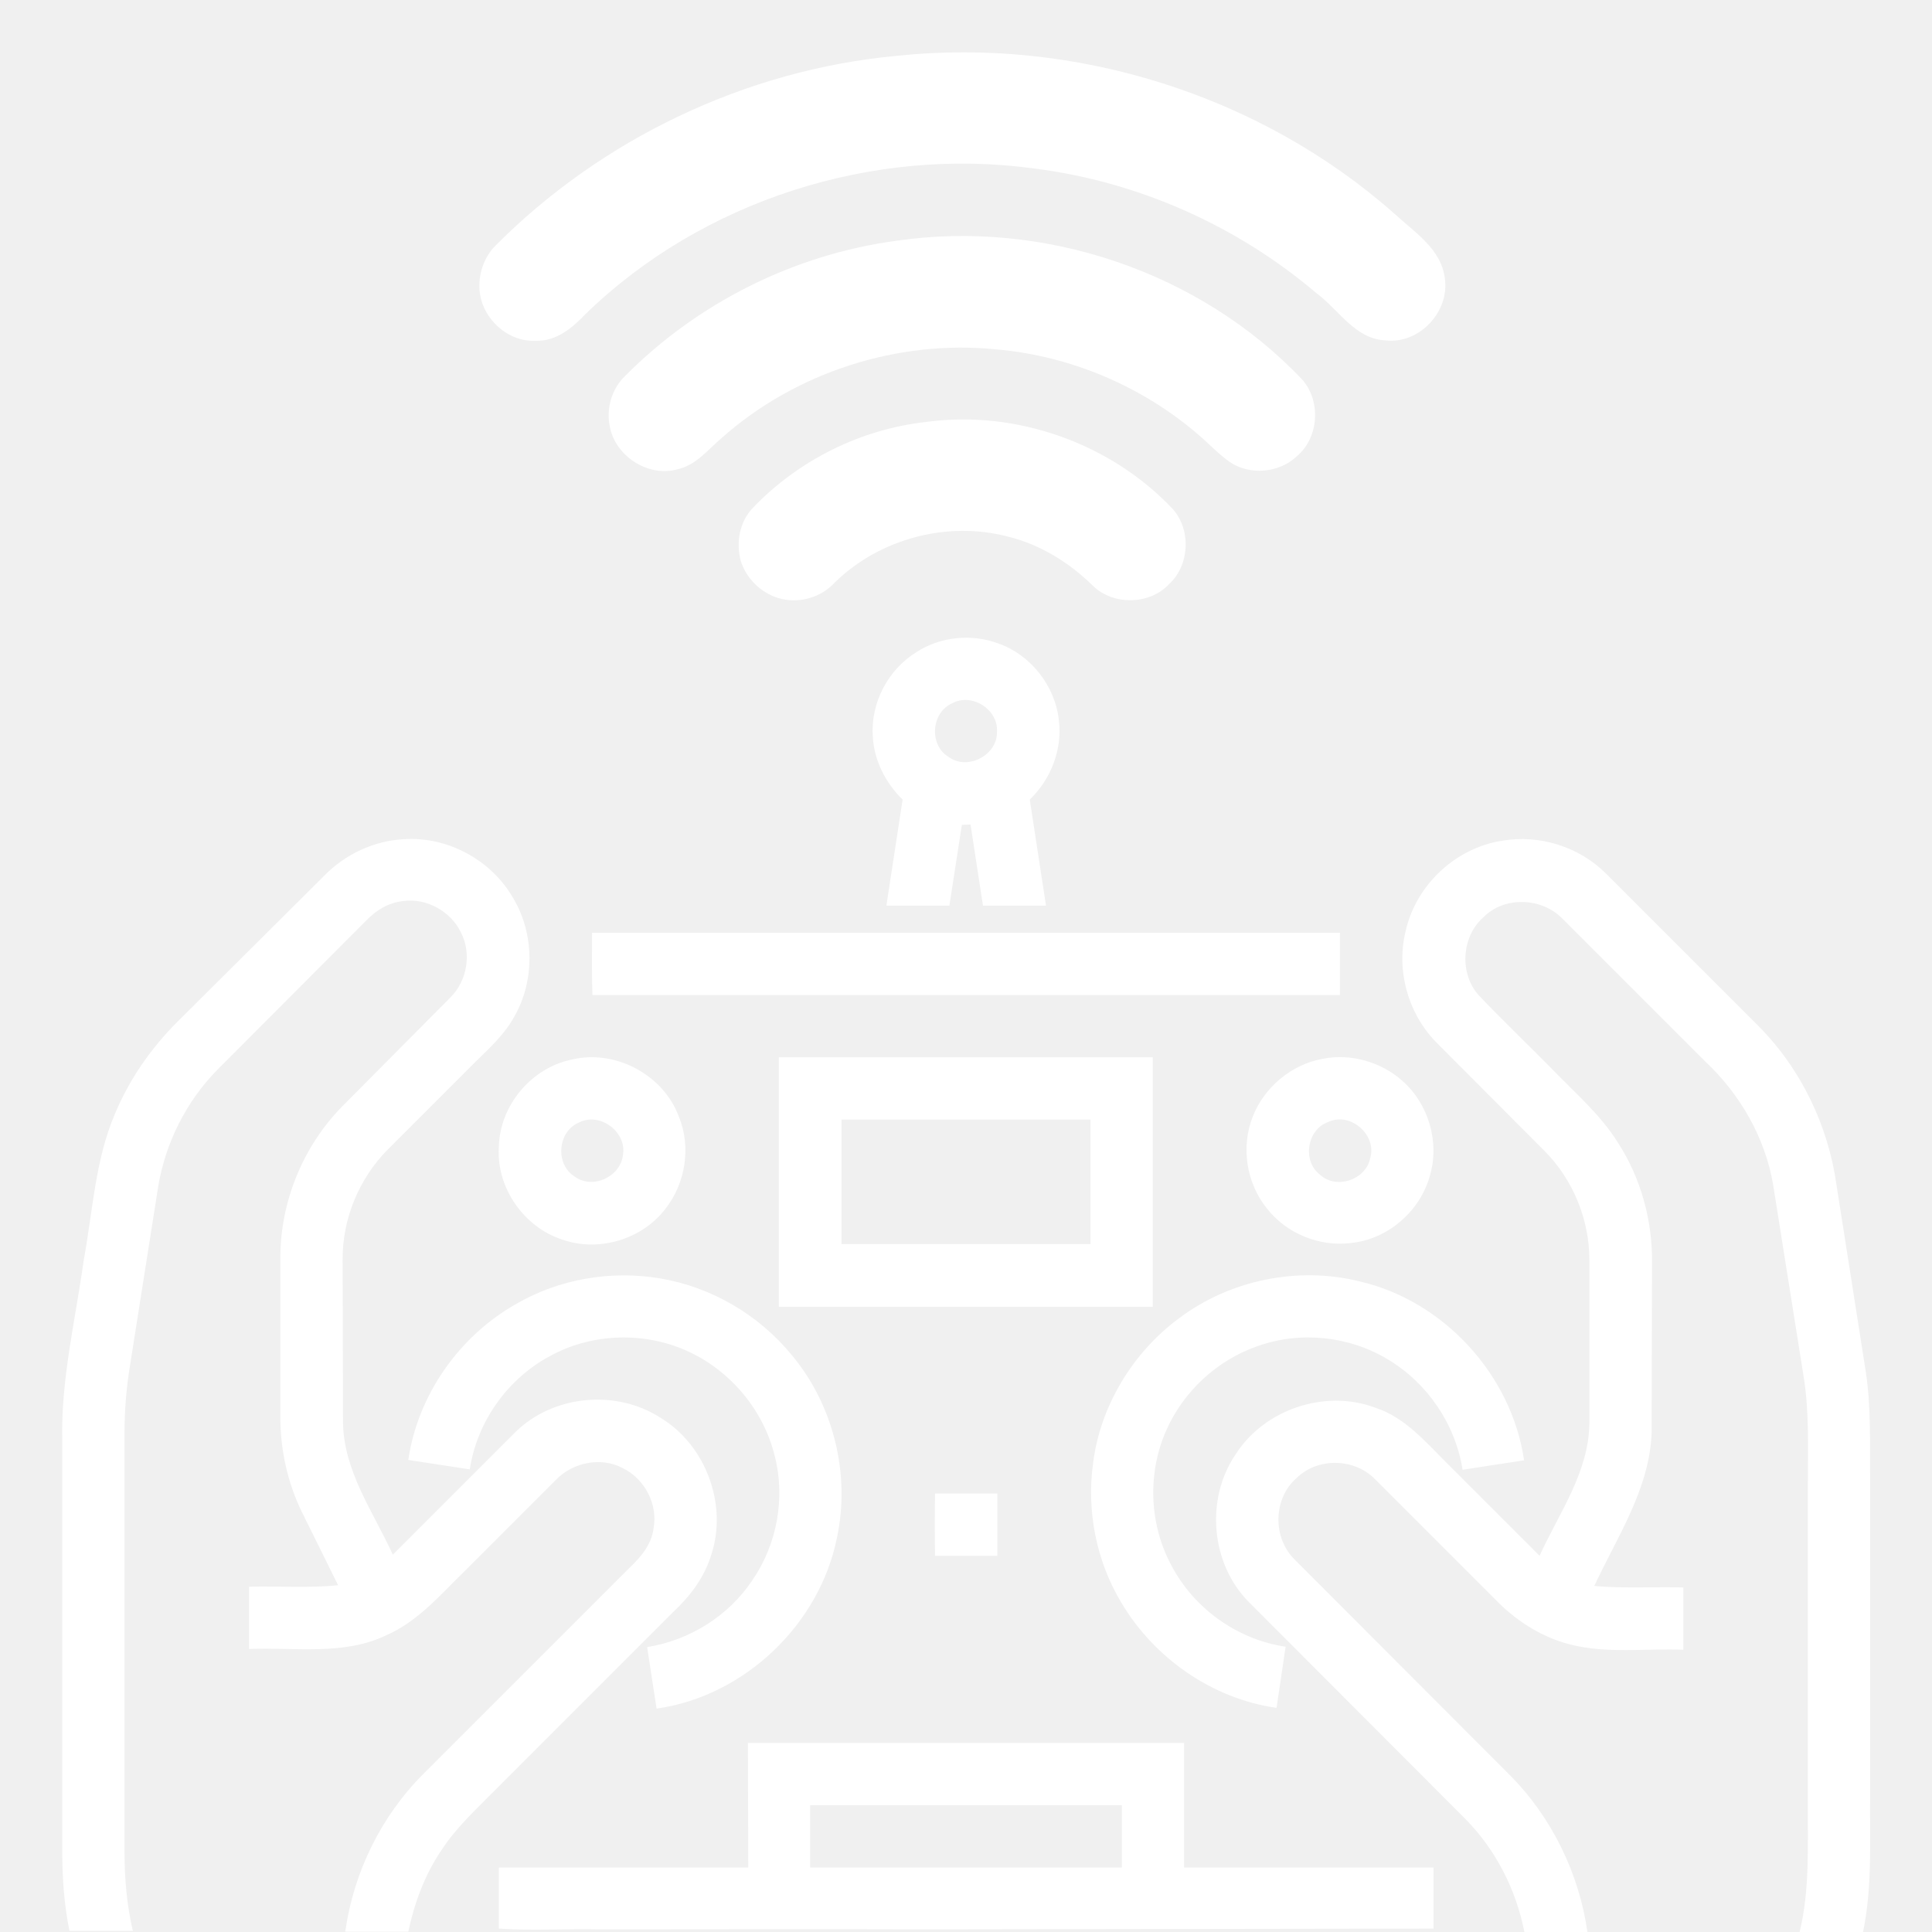
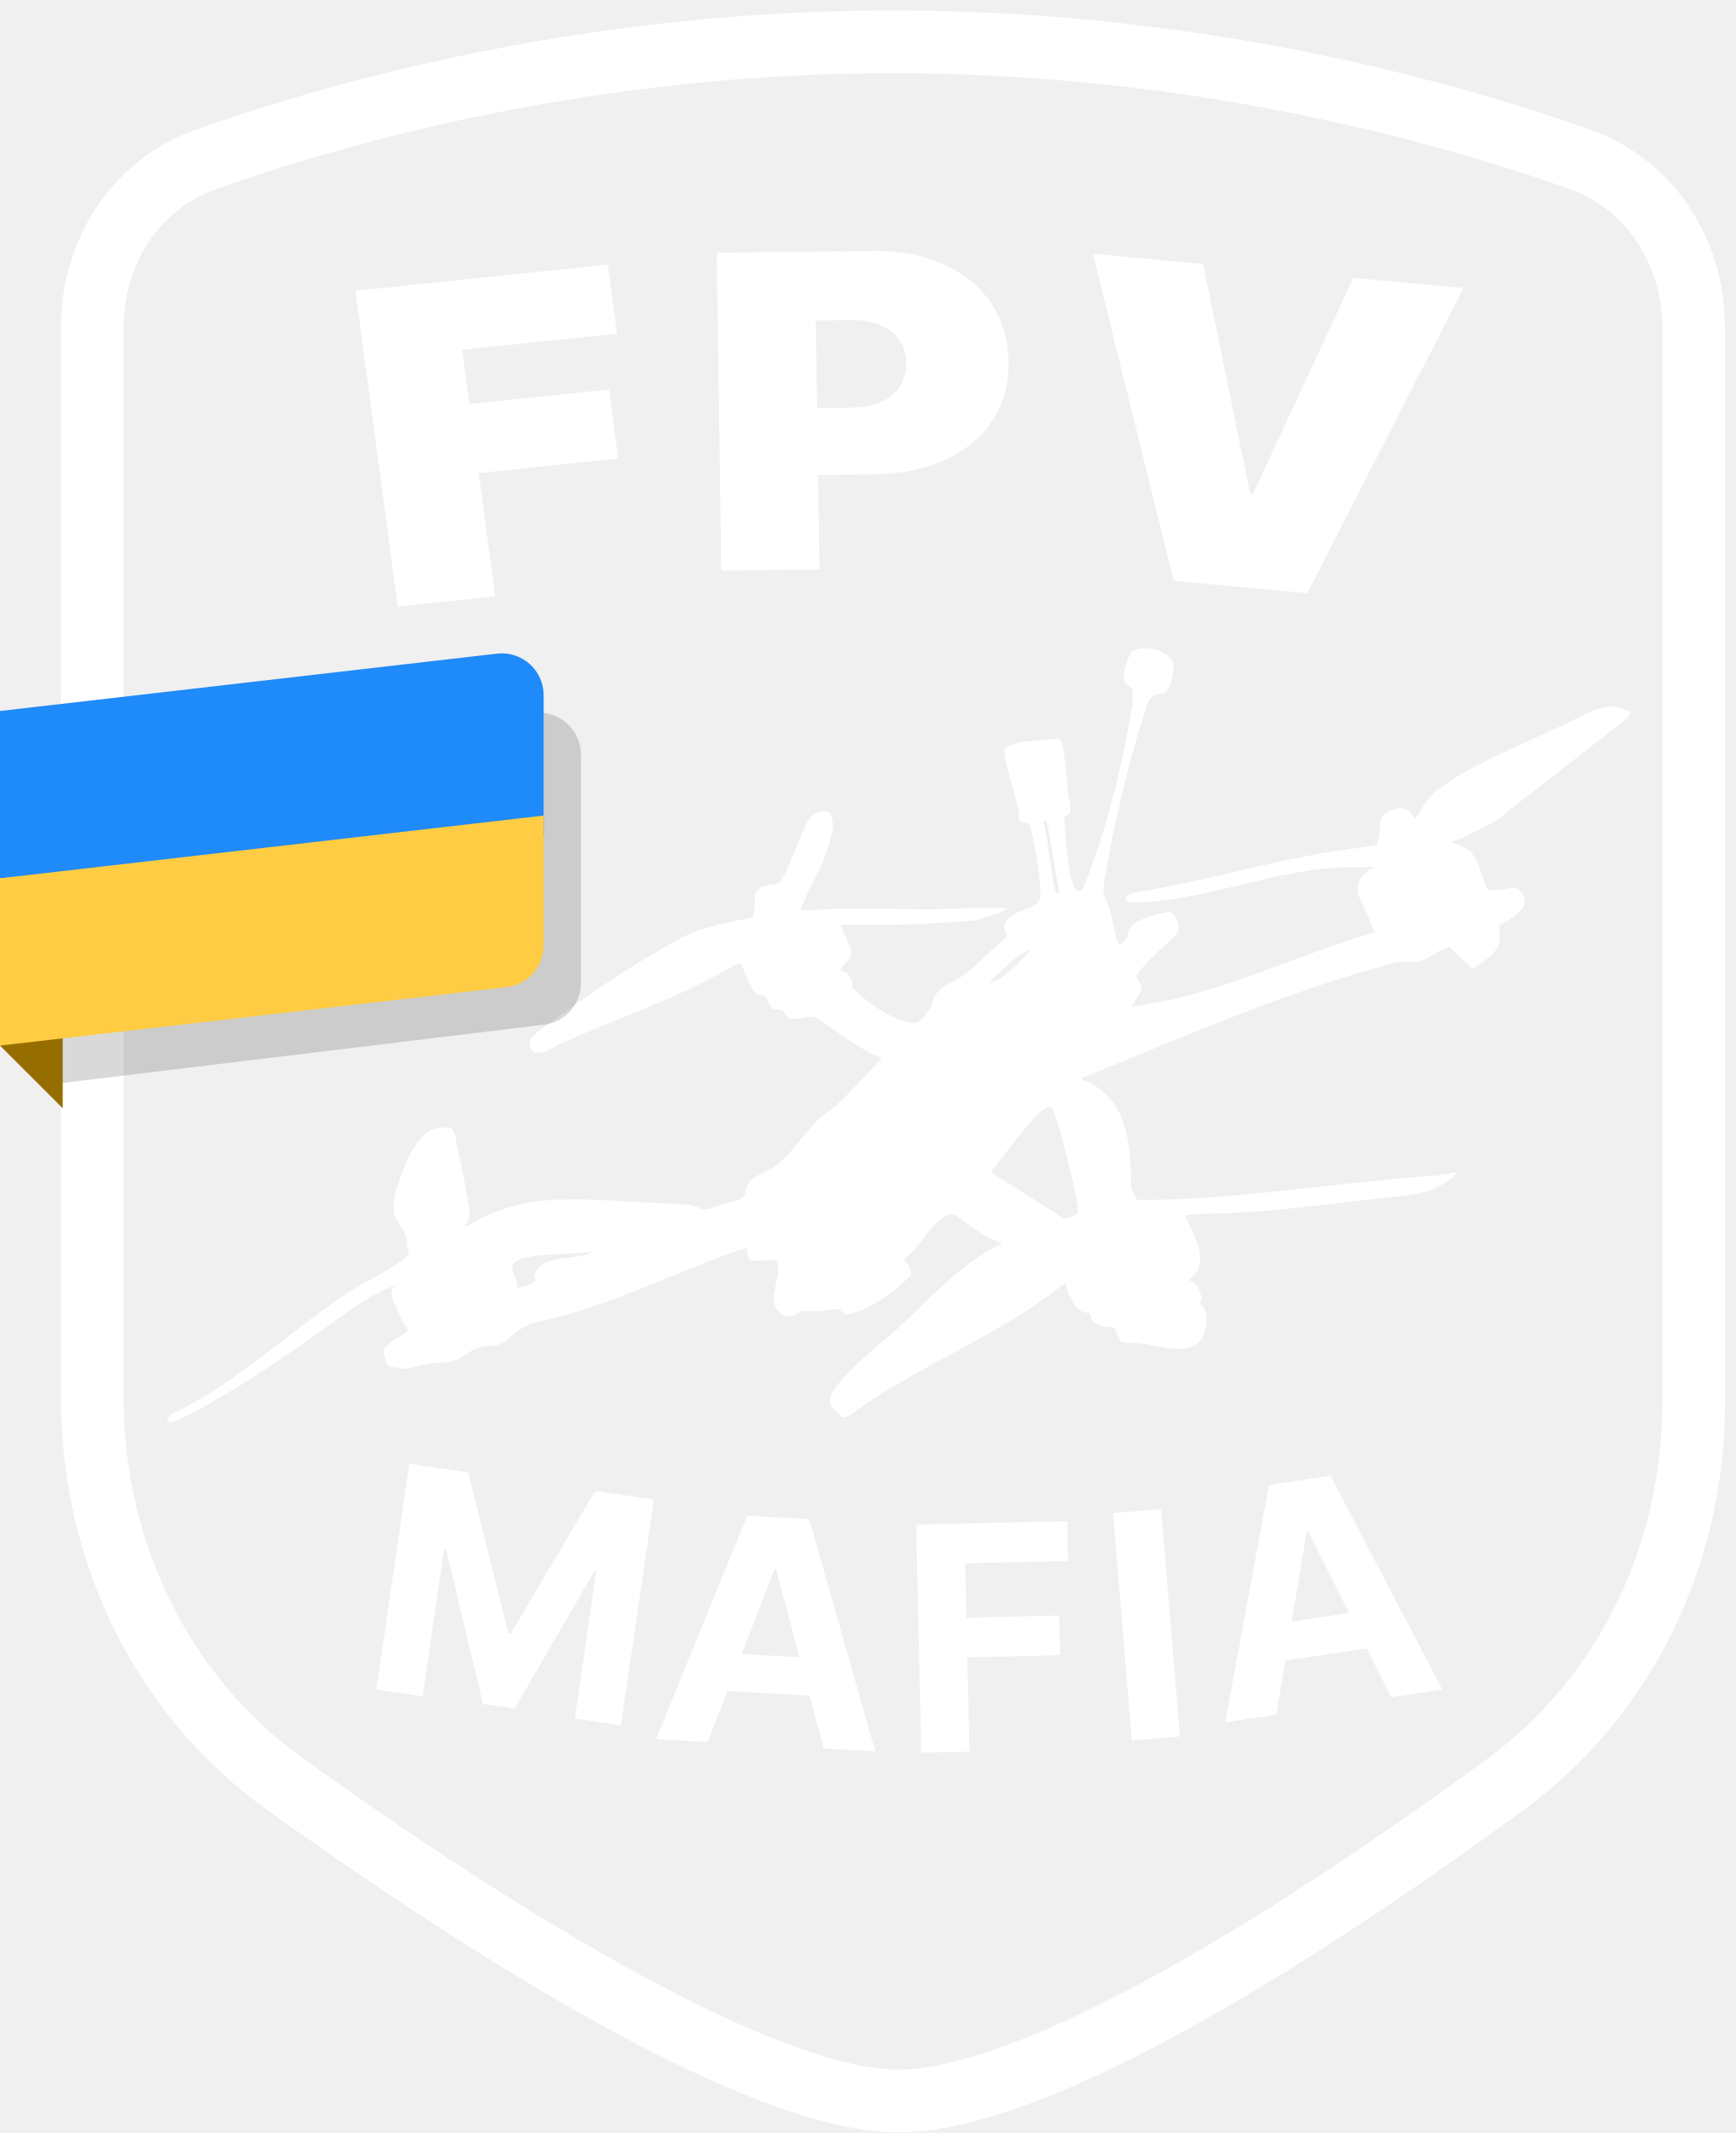
- <svg xmlns="http://www.w3.org/2000/svg" class="logo" fill="#fff" viewBox="0 0 512 512" height="100%" width="250">
-   <path d="M237.6 14.8c47.2-5 96.3 10.3 131.9 41.8 5.3 4.9 12.5 9.4 13.4 17.2 1.3 8.8-6.8 17.5-15.8 16.4-8-.4-12.3-8.1-18.1-12.4-21-17.9-47.2-29.6-74.6-33.1-42.8-6-88.1 8.3-119.2 38.5-3.5 3.7-7.8 7.3-13.2 7.1-7.4.4-14.2-5.8-14.9-13.2-.4-4.3 1.1-8.8 4.1-11.9 28.2-28.4 66.5-46.7 106.4-50.4zm0 49c39-5.7 80.5 8.2 107.6 36.9 4.9 5.7 4.3 15.2-1.4 20.1-4.7 4.6-12.7 5.3-18.1 1.5-2.9-2.1-5.3-4.7-8-7-14.9-12.9-34-21-53.6-22.7-26.2-2.7-53.4 6.1-73 23.6-3.6 3.1-6.8 7.2-11.7 8.2-7.7 2.1-16.4-3.6-17.8-11.4-1-4.7.5-9.9 4-13.3 19.3-19.5 45-32.3 72-35.9zm8 48c23.8-3.2 48.8 5.7 65.2 23.1 4.9 5.5 4.5 14.9-1 19.9-5.1 5.5-14.7 5.7-20.1.5-6.3-6.2-14-11-22.6-13.1-16-4.2-33.9.5-45.8 12.1-3.7 4.1-9.7 5.8-15 4.2-4.7-1.4-8.6-5.3-10-9.9-1.3-4.9-.3-10.4 3.3-14.1 12.1-12.6 28.6-20.8 46-22.7zm-2.7 61c6.3-4.1 14.6-4.9 21.6-2.3 8.6 3 15.1 11.2 16.1 20.3 1 7.8-2.1 15.7-7.7 21.1l4.3 28.1h-16.7l-3.3-21.5c-.6 0-1.7.1-2.3.1l-3.3 21.4h-16.7l4.3-28.1c-4.5-4.4-7.6-10.4-7.9-16.8-.6-8.9 4.1-17.7 11.6-22.3m9.4 13.6c-5.6 2.5-6.1 11.1-.9 14.2 5 3.7 13-.5 12.8-6.7.4-5.9-6.7-10.4-11.9-7.5zM86 232c5.5-5.6 13.1-9.2 21-9.6 11.6-.8 23.2 5.5 29 15.6 5.6 9.4 5.8 21.8.3 31.4-2.5 4.6-6.4 8.2-10.1 11.8l-23.5 23.5c-7.6 7.7-12 18.4-11.9 29.2l.1 42.9c.1 13 8 23.8 13.2 35.2l32.5-32.5c10-9.8 26.6-11.4 38.4-3.8 12 7.2 17.9 23 13.5 36.3-1.8 6-5.6 11-10.1 15.2l-46.5 46.5c-5.3 5.4-11 10.5-15.1 16.9-4.3 6.4-7 13.8-8.6 21.3H91.5c2.2-15.7 9.5-30.6 20.7-41.8l54.5-54.5c3.1-2.9 6-6.3 6.5-10.6 1.2-6.4-2.4-13.2-8.3-16-5.7-3-13.2-1.4-17.6 3.2l-24 24c-6.5 6.3-12.5 13.5-21 17.2-11.3 5.4-24.2 3.1-36.3 3.6v-16.5c7.9-.2 15.8.4 23.6-.4L80 400.7c-3.9-8-5.8-16.9-5.7-25.8v-42c.1-14.6 6-29 16.2-39.5l28.9-29.1c4.4-4.4 5.6-11.6 2.8-17.1-2.7-5.7-9.2-9.3-15.4-8.4-3.8.4-7.1 2.4-9.7 5.1l-39.4 39.5c-8.3 8.4-13.9 19.5-15.8 31.2l-7.4 47a109.61 109.61 0 0 0-1.5 18.1v111c0 7.1.6 14.1 2.2 21H18.4c-1.4-6.9-1.9-14-1.9-21V381.8c-.4-16.2 3.5-32 5.7-47.9 2.4-13 3-26.5 8.3-38.8 3.8-9.1 9.5-17.3 16.5-24.3L86 232zm286.5 14.8c2.7-12.2 13.2-22.1 25.6-24 9.9-1.7 20.4 1.6 27.5 8.7l40.5 40.5c11.2 11.3 18.4 26.3 20.6 42.1l7.7 49.1c1.5 9.5 1.1 19.2 1.2 28.9v84c-.1 12 .6 24.1-1.9 36h-16.8c2.8-11.5 2.1-23.3 2.2-35v-84c0-9.6.4-19.3-1.2-28.8l-8-50.3c-2.1-12.5-8.8-24.1-18-32.7l-38-38c-5.5-5.5-15.3-5.8-20.8-.2-5.9 5.2-6.4 15.2-1 20.9 6.4 6.7 13.1 13.1 19.6 19.7 5.9 6.1 12.5 11.8 17 19 6.2 9.5 9.3 21 9.1 32.3l-.1 44.6c-.5 14.9-9.1 27.6-15.2 40.7 7.8.7 15.7.2 23.6.4v16.5c-10-.4-20.2 1.1-30-1.4-7.1-1.8-13.6-5.8-18.8-10.9l-33-33c-5.5-5.5-15.1-5.7-20.7-.2-6.2 5.4-6.4 15.7-.6 21.5l57 57.1c11.2 11.2 18.5 26.2 20.7 41.8H404c-2.2-11.3-7.6-21.9-15.7-30.1l-57.4-57.5c-10-10.1-11.5-27.2-3.5-39 7.6-12 23.7-17.4 36.9-12.5 8.2 2.6 13.8 9.5 19.7 15.3l24 24c5.2-11.4 13.1-22.2 13.2-35.2v-42.9c.1-10.8-4.3-21.6-11.9-29.2l-29-29.1c-7.3-7.7-10.3-18.9-7.8-29.1zm-215.6.4h198.2v16.5H157c-.2-5.5-.1-11-.1-16.5zm-5.4 33.6c11.5-2.8 24.3 4 28.4 15.1 3.3 8 1.8 17.7-3.6 24.5-6.2 8.1-17.7 11.5-27.3 8.1-10.2-3.3-17.5-13.8-16.8-24.5.2-11 8.6-21 19.3-23.2m1.9 16.7c-5.7 2.4-6.3 11.1-1.1 14.3 4.7 3.5 12.2.1 12.8-5.8 1-6.1-6.2-11.4-11.7-8.5zm53-17.3h99.1v66.1h-99.1v-66.1m16.6 16.5v33h66v-33h-66zm127.5-16.1c7.4-1.5 15.5.8 21.1 5.8 7 6.1 10 16.4 7.3 25.3-2.6 9.3-11.1 16.7-20.8 17.7-8.4 1.1-17.2-2.5-22.4-9.2-5.4-6.7-6.9-16.3-3.7-24.3 3-7.7 10.2-13.8 18.5-15.3m1.6 16.7c-5.7 1.9-7.1 10.3-2.3 14 4.3 4 12.1 1.4 13.3-4.3 1.9-6.1-5.1-12.4-11-9.7zm-215.2 48.2c11.4-6.6 25.1-8.9 38.1-6.7 13.6 2.3 26.2 9.7 34.9 20.4 11 13.2 15.5 31.5 11.9 48.3-4.6 23-24.5 42-47.8 45.3l-2.5-16.3c11.2-1.8 21.5-8.2 27.8-17.6 6.6-9.5 8.9-21.9 6-33.1-2.9-11.9-11.5-22.3-22.6-27.5-11.6-5.5-25.8-5.1-37 1.1-11.2 6-19.3 17.4-21.2 30l-16.3-2.5c2.5-17.1 13.4-32.8 28.7-41.4zm175.5 3.9c13.5-10.2 31.6-13.9 48-9.8 22.3 5.2 40.2 24.8 43.5 47.4l-16.3 2.5c-1.9-12.1-9.4-23.1-19.9-29.3-10.3-6.2-23.3-7.5-34.6-3.4-10.6 3.7-19.5 12-24 22.2-5 11.2-4.6 24.7 1.2 35.6 5.9 11.5 17.5 19.9 30.4 21.8l-2.4 16.2c-17-2.4-32.5-13.2-41.2-28-6.6-11-9.2-24.3-7.4-37 1.9-14.9 10.4-29.1 22.7-38.2z" />
-   <path d="M247.8 395.8h16.5v16.5h-16.5c-.1-5.5-.1-11 0-16.5zm-49.6 66.1h115.6v33h66.1v16.2l-134.9.2c-28.7-.1-57.3 0-86 0-8.9-.2-17.9.4-26.8-.2v-16.2h66.1l-.1-33m16.5 16.5v16.5h82.6v-16.5h-82.6z" />
+ <svg xmlns="http://www.w3.org/2000/svg" width="83" height="102" fill="none">
+   <path d="M81.002 15.666v51.411c0 7.184-3.198 14.005-9.022 18.269-4.555 3.334-10.173 7.187-15.543 10.176-2.685 1.495-5.288 2.763-7.65 3.642-2.377.887-4.433 1.347-6.05 1.304-1.62-.044-3.669-.566-6.027-1.482-2.341-.91-4.921-2.18-7.581-3.659-5.32-2.958-10.894-6.712-15.447-9.973-5.967-4.271-9.268-11.188-9.268-18.488v-51.2c0-3.624 2.073-6.858 5.456-8.053C16.598 5.235 28.39 2 42.708 2c14.319 0 26.11 3.235 32.838 5.613 3.383 1.195 5.456 4.429 5.456 8.053Z" stroke="#fff" stroke-width="3" />
+   <path d="M8.015 67.967c-.079-.134.17-.331.258-.374 3.052-1.435 5.877-4.209 8.728-6.006.798-.476 1.72-.878 2.422-1.482l.144-.13a1.538 1.538 0 0 1-.119-.567c.011-.416-.196-.653-.431-.99-.326-.486-.172-1.253.007-1.76.258-.808.648-1.823 1.283-2.406.238-.223.569-.337.959-.337.207-.008.343-.005.438.185.06.137.078.211.158.723.133.706.327 1.4.425 2.113.046.342.372 1.36-.026 1.593-.018.011-.038.05-.038.078 0 .079.11.042.413-.137 2.66-1.562 5.476-1.081 8.372-.96 2.037.082 2.101.09 2.413.238.338.162.477.088.808-.052.335-.153 1.053-.205 1.304-.454.11-.11.14-.394.206-.54.262-.551.896-.594 1.337-.934 1.069-.819 1.563-2.023 2.678-2.706.398-.244 2.328-2.373 2.352-2.373.077 0 .038-.106-.045-.13-.835-.344-1.75-1.013-2.486-1.537-.156-.114-.35-.19-.493-.319-.076-.067-.14-.089-.28-.089-.226 0-.498.075-.729.097-.289.025-.295.022-.406-.078-.185-.166-.135-.352-.459-.352-.209 0-.224-.007-.35-.149-.13-.16-.153-.46-.364-.519a1.1 1.1 0 0 0-.201-.037c-.125 0-.285-.18-.41-.47a15.93 15.93 0 0 0-.265-.586c-.037-.073-.144-.463-.243-.463-.05 0-.242.094-.573.282-2.566 1.467-5.312 2.373-7.995 3.565-.304.14-1.151.737-1.385.267-.179-.352-.099-.53.387-.89 2.052-1.547 4.241-3.023 6.489-4.28 1.048-.597 2.28-.871 3.457-1.076.306-.051.322-.085.333-.653.008-.373.022-.526.07-.61.144-.263.566-.362.844-.382.263-.022.266-.022.35-.171.497-.826.77-1.79 1.184-2.661.212-.453.49-.656.896-.656.223 0 .254.021.337.259.187.515-.041.94-.144 1.423-.285.921-.778 1.74-1.162 2.617-.026.064-.204.37-.14.435.016.015.383.003.816-.027.858-.055 1.905-.06 5.05-.018 1.008.013 2.782-.127 3.944-.045.208.079-1.24.51-1.397.556-.072.026-.52.07-.835.085-.279.012-.557.028-.835.048-1.19.085-2.382.12-3.575.105a32.65 32.65 0 0 0-1.293-.005c-.008.008.046.137.118.286.072.144.15.327.178.397.026.074.083.195.13.277a.705.705 0 0 1 .018.598 2.18 2.18 0 0 1-.27.355c-.196.212-.205.23-.14.278.037.026.08.043.125.049a.29.29 0 0 1 .14.065c.073.057.118.13.248.386.044.09.041.242-.005.272-.043.025 1.705 1.723 3.048 1.723.265-.018.76-.735.804-.96.026-.197.197-.486.38-.638.166-.14.303-.226.55-.349.924-.43 1.613-1.332 2.402-1.96.224-.178.269-.256.216-.356-.045-.088-.107-.177-.114-.278 0-.862 1.489-.786 1.681-1.334.228-.543-.396-3.66-.501-3.66-.103-.02-.352 0-.459-.136 0-1.016-.596-2.183-.705-3.236-.02-.156-.012-.178.075-.233.576-.384 1.487-.342 2.14-.424.432-.054.505-.01.577.36.167.831.15 1.68.304 2.51.087.456.087.612.01.693a.66.66 0 0 1-.162.122l-.095.048c.063.583.157 3.575.728 3.522.13-.011.141-.022.247-.289 1.085-2.698 1.784-5.603 2.266-8.462.041-.052.068-.845.026-.908-.166-.248-.42-.16-.413-.545 0-.333.179-.984.406-1.253.056-.071.382-.145.63-.145.409 0 .796.127 1.107.39.214.189.284.215.224.648-.079.581-.098 1.157-.748 1.157-.253-.001-.512.385-.542.622-.864 2.675-1.505 5.4-1.977 8.167-.058.307-.12.737.03 1.018.297.561.356 1.272.52 1.887.087.29.08.278.213.234.155-.052.338-.3.338-.46 0-.574 1.11-.882 1.575-.978.455-.093.451-.093.591.043.225.22.326.657.208.876-.03.054-.264.293-.523.526-.542.493-.85.797-1.191 1.183-.205.233-.243.296-.243.414 0 .201.228.249.228.442 0 .4-.572 1.021-.482.99a2.16 2.16 0 0 1 .204-.049c4.032-.54 7.574-2.415 11.43-3.521.01-.004-.436-1.078-.74-1.704-.076-.12-.103-.425-.057-.595.101-.364.436-.635.744-.83l-1.157.011c-3.505.036-6.824 1.627-10.287 1.69-.57.016-.534-.391.018-.481 3.566-.561 7.024-1.682 10.61-2.124.24-.033.558-.074.71-.1l.269-.044a2.63 2.63 0 0 0 .145-.797c.003-.393.04-.523.182-.646.173-.168.719-.392.967-.293.283.133.363.222.523.449.023 0 .153-.137.175-.188.147-.294.664-1.068.964-1.224.384-.2.72-.5 1.1-.716 1.579-.87 3.238-1.565 4.868-2.33.722-.338 1.512-.847 2.315-.894.134-.011.407.066.668.182.266.118.259.11.22.174-.128.208-.323.36-.52.504-1.764 1.36-3.501 2.755-5.278 4.102-.626.654-1.361.859-2.103 1.257-.13.07-.594.245-.66.25-.127 0 .629.232.862.444.376.337.556 1.075.721 1.541.11.316.145.345.39.345.307 0 .652-.08.958-.126.19-.033.346.072.47.316.183.355.121.607-.217.903-.274.243-.555.404-.88.565.025.894.044 1.13-.727 1.722-.355.272-.445.327-.547.327-.087 0-.201-.093-.604-.486l-.493-.49c-.51.056-.788.418-1.234.583-.396.182-.937.072-1.365.141-5.164 1.362-9.99 3.491-14.92 5.486-.156.059-.156.082 0 .145 2.163.838 2.242 3.214 2.272 5.177l.277.546.437-.004c4.383-.031 8.743-.766 13.11-1.108.907-.07 1.385-.123 1.49-.168.184-.077.305-.025.184.075-.257.23-.442.39-.805.57-.843.425-1.947.46-2.88.564-2.811.32-5.641.722-8.475.734-.058 0-.765.057-.765.086 0 .014.034.095.076.185.386.815 1.138 2.064.2 2.802-.101.078-.113.137-.03.137.262 0 .698.805.47 1.027-.03.029-.03.05 0 .062.504.32.34 1.48-.06 1.847-.744.7-2.301.014-3.16.025-.456 0-.6-.048-.68-.233-.045-.104-.148-.556-.307-.522-.115.022-.608-.07-.743-.142a.496.496 0 0 1-.263-.359c-.034-.148-.072-.185-.216-.185-.517 0-.93-.938-.987-1.38.015-.07-.087-.01-.36.205-3.087 2.399-6.836 3.76-9.953 6.068a.548.548 0 0 1-.295.111c-.081 0-.161-.056-.335-.23-.281-.29-.357-.404-.357-.545 0-.855 2.54-2.824 3.187-3.414 1.496-1.368 3.067-3.158 4.892-4.036.144-.075.178-.152.072-.152-.79-.228-1.517-.869-2.193-1.331-.023-.026-.107-.022-.229.01-.796.23-1.345 1.463-1.988 1.985-.189.163-.22.203-.16.243.258.156.287.364.327.65-.273.266-.539.557-.85.778-.594.436-1.198.828-1.912 1.052-.36.116-.479.097-.596-.1-.132-.22-.922.044-1.176.026-.667-.047-.702-.043-.892.09-.224.152-.528.174-.732.048a.84.84 0 0 1-.372-.445c-.224-.703.39-1.425.068-2.157l-.595.026c-.589.026-.596.026-.676-.06-.125-.14-.092-.379-.155-.552-3.176 1.06-6.737 2.899-9.972 3.54-.48.079-1.048.474-1.404.804-.278.249-.49.333-.885.352-.414.018-.698.109-1.006.308-.641.422-.77.468-1.32.493-.476.014-.99.126-1.453.248-.335.095-.645-.004-.96-.051-.118-.026-.27-.219-.27-.349-.008-.256-.24-.364.05-.63.19-.183.45-.367.777-.552.252-.142.293-.227.178-.37-.253-.319-.41-.785-.58-1.162-.148-.33-.163-.593-.045-.707.102-.1.03-.097-.25.014-.93.377-1.748 1.004-2.559 1.584-1.734 1.237-3.588 2.545-5.426 3.61-.736.435-1.422.838-2.208 1.171-.087.044-.322.044-.35 0Zm17.59-6.798c-.054-.052-.054-.182 0-.297.424-.951 1.988-.55 2.716-.997.016-.029-.02-.032-.107-.01-.709.155-3.714-.02-3.714.718 0 .349.275.575.227.975 0 .12 1.045-.227.877-.389Zm25.48-2.914c.221-.12.47-.097.47-.408 0-.532-1.03-4.79-1.294-4.915-.42-.279-2.514 2.718-2.793 3.014-.083.089-.053.144.133.252.384.216 2.832 1.768 3.233 2.058 0 .044.165.024.251 0m-1.788-12.851c-.636.27-1.016.66-1.528 1.124-.358.322-.467.455-.383.455.685-.127 1.974-1.603 1.911-1.579Zm1.362-2.836c-.238-1.065-.364-2.135-.573-3.194-.02-.12-.035-.137-.103-.13-.046.007-.077.037-.068.067.235.895.428 3.183.615 3.399.114.055.163 0 .129-.142ZM19.024 29 17 13.905l12.073-1.251.443 3.302-7.412.768.348 2.595 6.674-.692.443 3.302-6.674.692.79 5.896-4.66.483Zm15.474-1.718-.22-15.198 7.462-.083c1.283-.015 2.409.195 3.377.63.97.434 1.727 1.052 2.273 1.852s.827 1.74.843 2.819c.016 1.088-.246 2.033-.786 2.836-.535.803-1.294 1.425-2.278 1.866-.978.442-2.126.67-3.443.685l-4.457.05-.047-3.206 3.512-.04c.551-.006 1.02-.095 1.406-.268.391-.177.689-.426.893-.744.209-.32.31-.694.304-1.125-.006-.435-.119-.805-.337-1.11a1.958 1.958 0 0 0-.913-.701c-.391-.164-.862-.243-1.414-.237l-1.654.019.172 11.903-4.693.052ZM57.54 12.623l2.254 10.984.135.012 4.798-10.332 5.273.486-7.48 14.593-6.382-.59-3.87-15.64 5.273.487ZM19.576 70l2.815.411 1.914 7.687.126.018 4.032-6.818 2.814.41-1.576 10.795-2.213-.323 1.025-7.026-.09-.013-3.811 6.565-1.507-.22-1.772-7.407-.09-.013-1.03 7.052L18 80.795 19.576 70Zm14.268 13.304-2.468-.136 4.36-10.685 2.968.163 3.156 11.1-2.468-.136-2.266-8.554-.085-.005-3.197 8.253Zm.082-4.29 5.83.321-.1 1.798-5.83-.321.1-1.798Zm10.135 4.799-.245-10.907 7.221-.162.043 1.9-4.916.111.059 2.6 4.436-.1.043 1.9-4.436.1.101 4.506-2.306.052Zm11.472-11.648.899 10.872-2.299.19-.899-10.872 2.299-.19Zm5.51 9.828-2.444.37 2.093-11.35 2.94-.444 5.348 10.225-2.444.369-3.96-7.913-.084.012-1.45 8.731Zm-.794-4.217 5.773-.872.269 1.78-5.773.873-.269-1.78Z" fill="#fff" />
+   <path d="m0 49.999 3-1v4l-1.5-1.5L0 50Z" fill="#966E00" />
+   <path d="m2.998 35 22.706-.916a2 2 0 0 1 2.08 1.998v10.931A2 2 0 0 1 26.024 49L2.998 51.786V35Z" fill="#000" fill-opacity=".15" />
+   <path d="m0 34 23.771-2.743a2 2 0 0 1 2.23 1.987V40L0 42v-8Z" fill="#1F8AF9" />
+   <path d="m0 42 26-3v6.218a2 2 0 0 1-1.77 1.986L0 50v-8Z" fill="#FFCC43" />
</svg>
